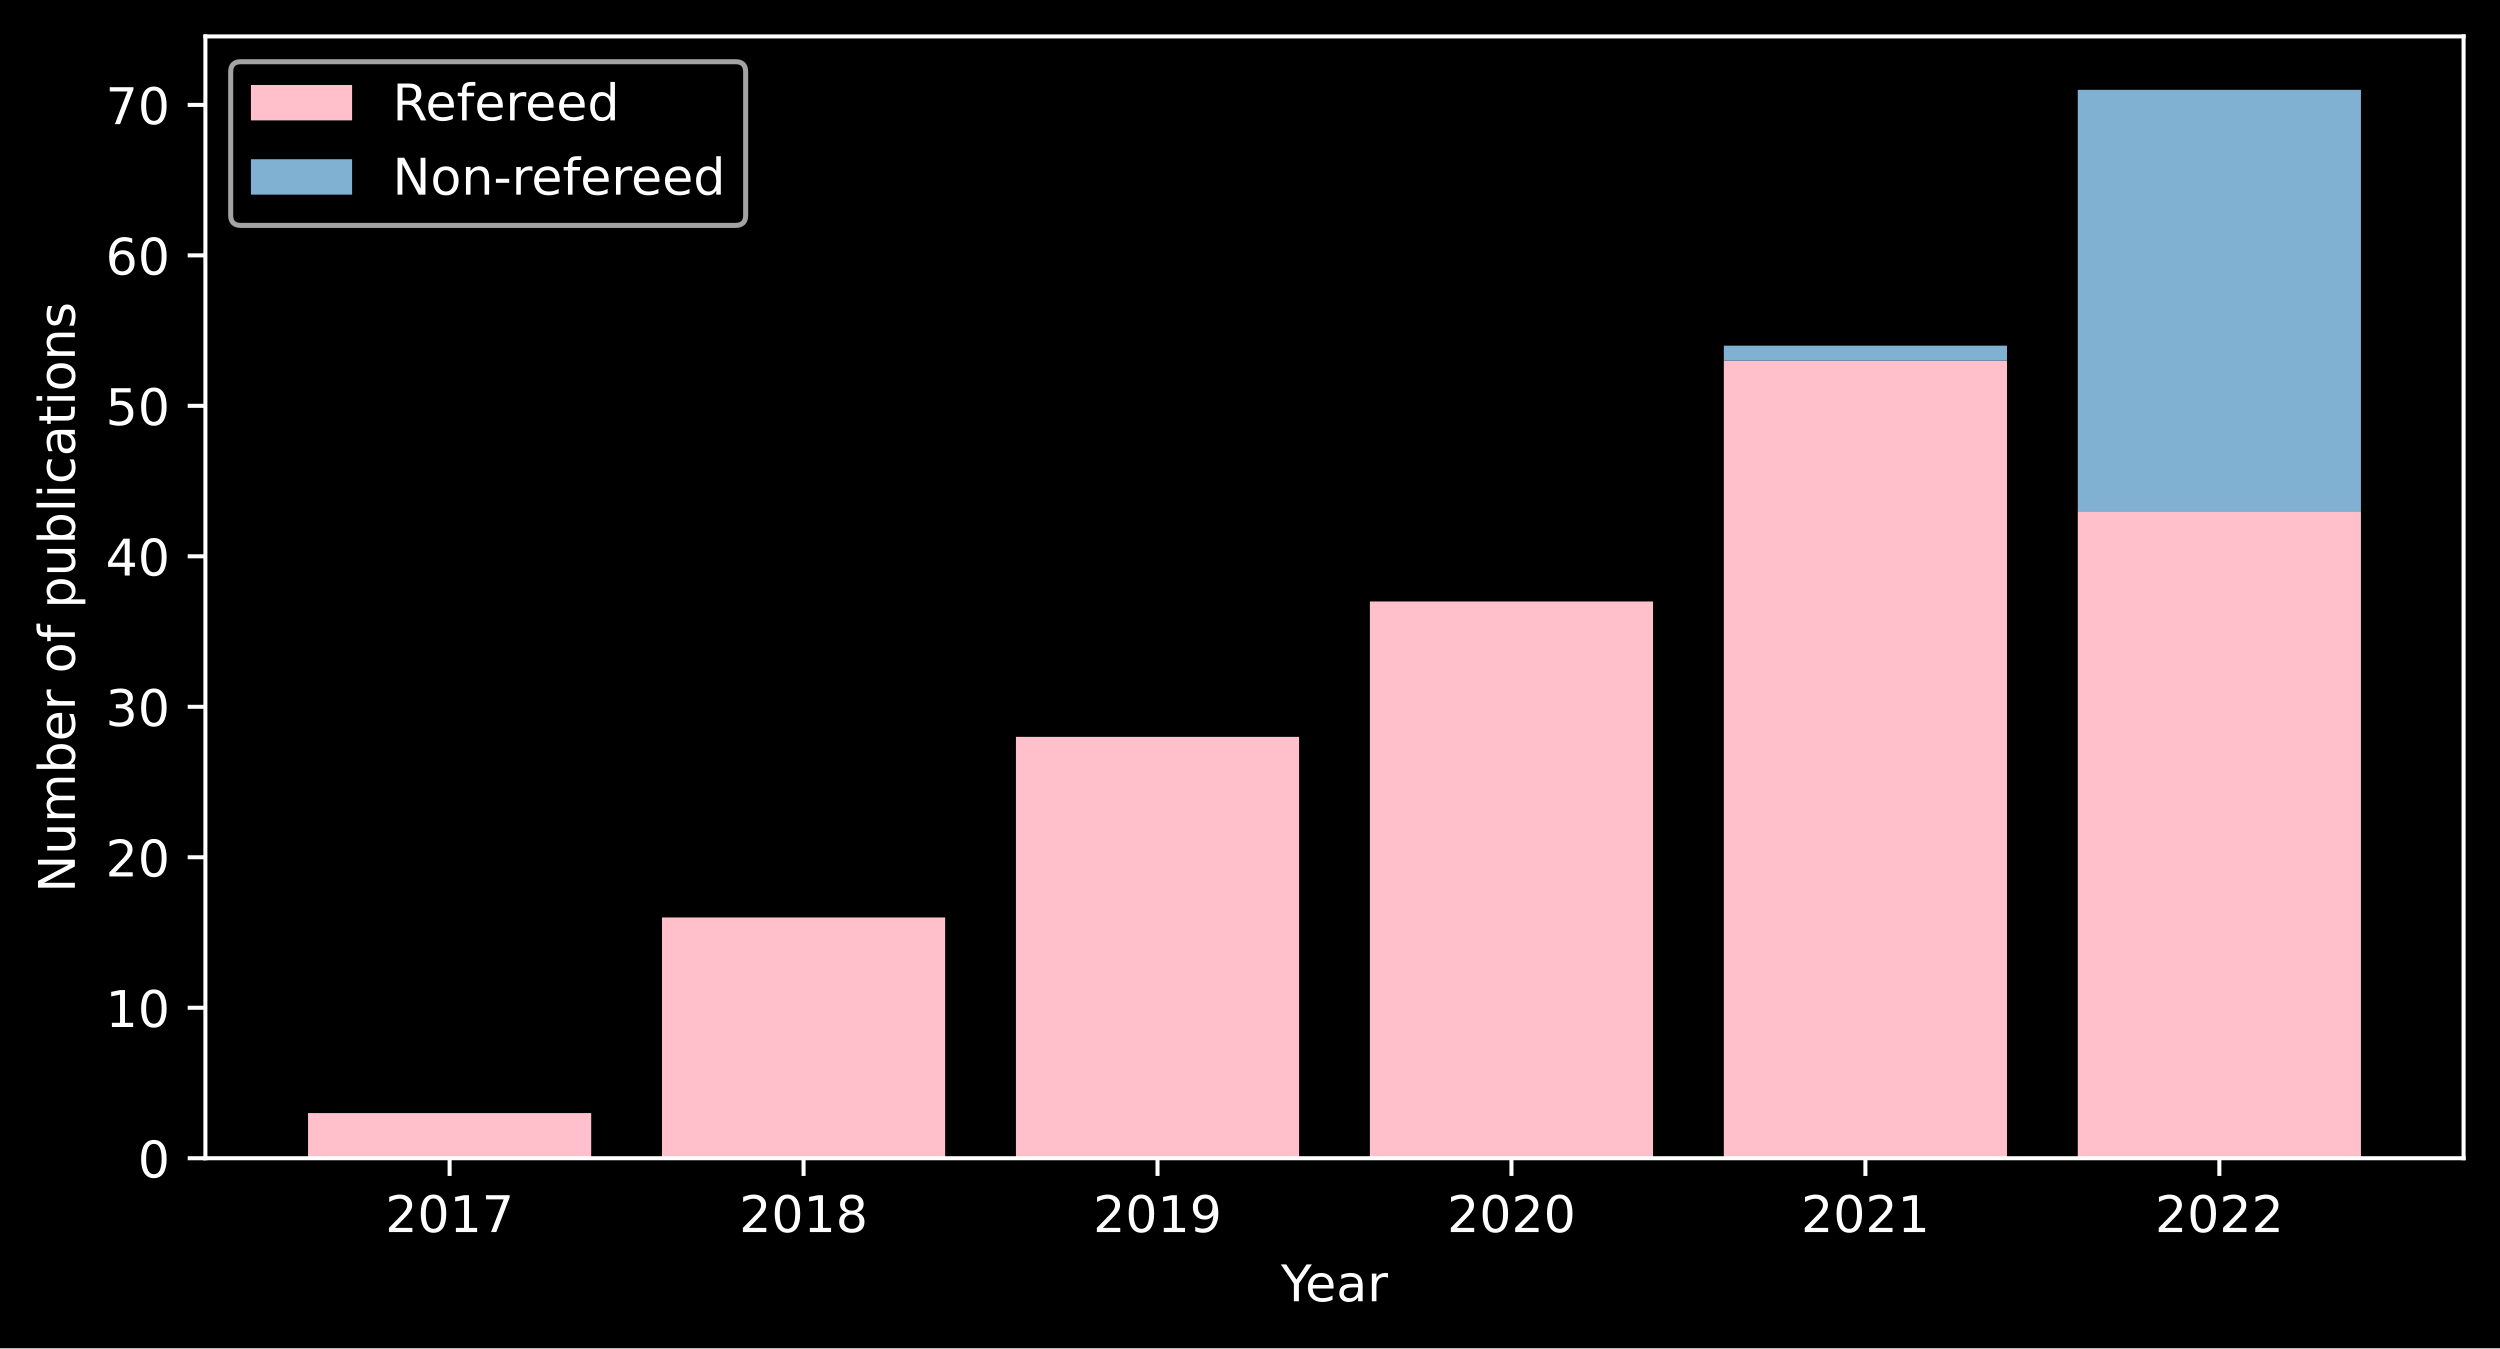
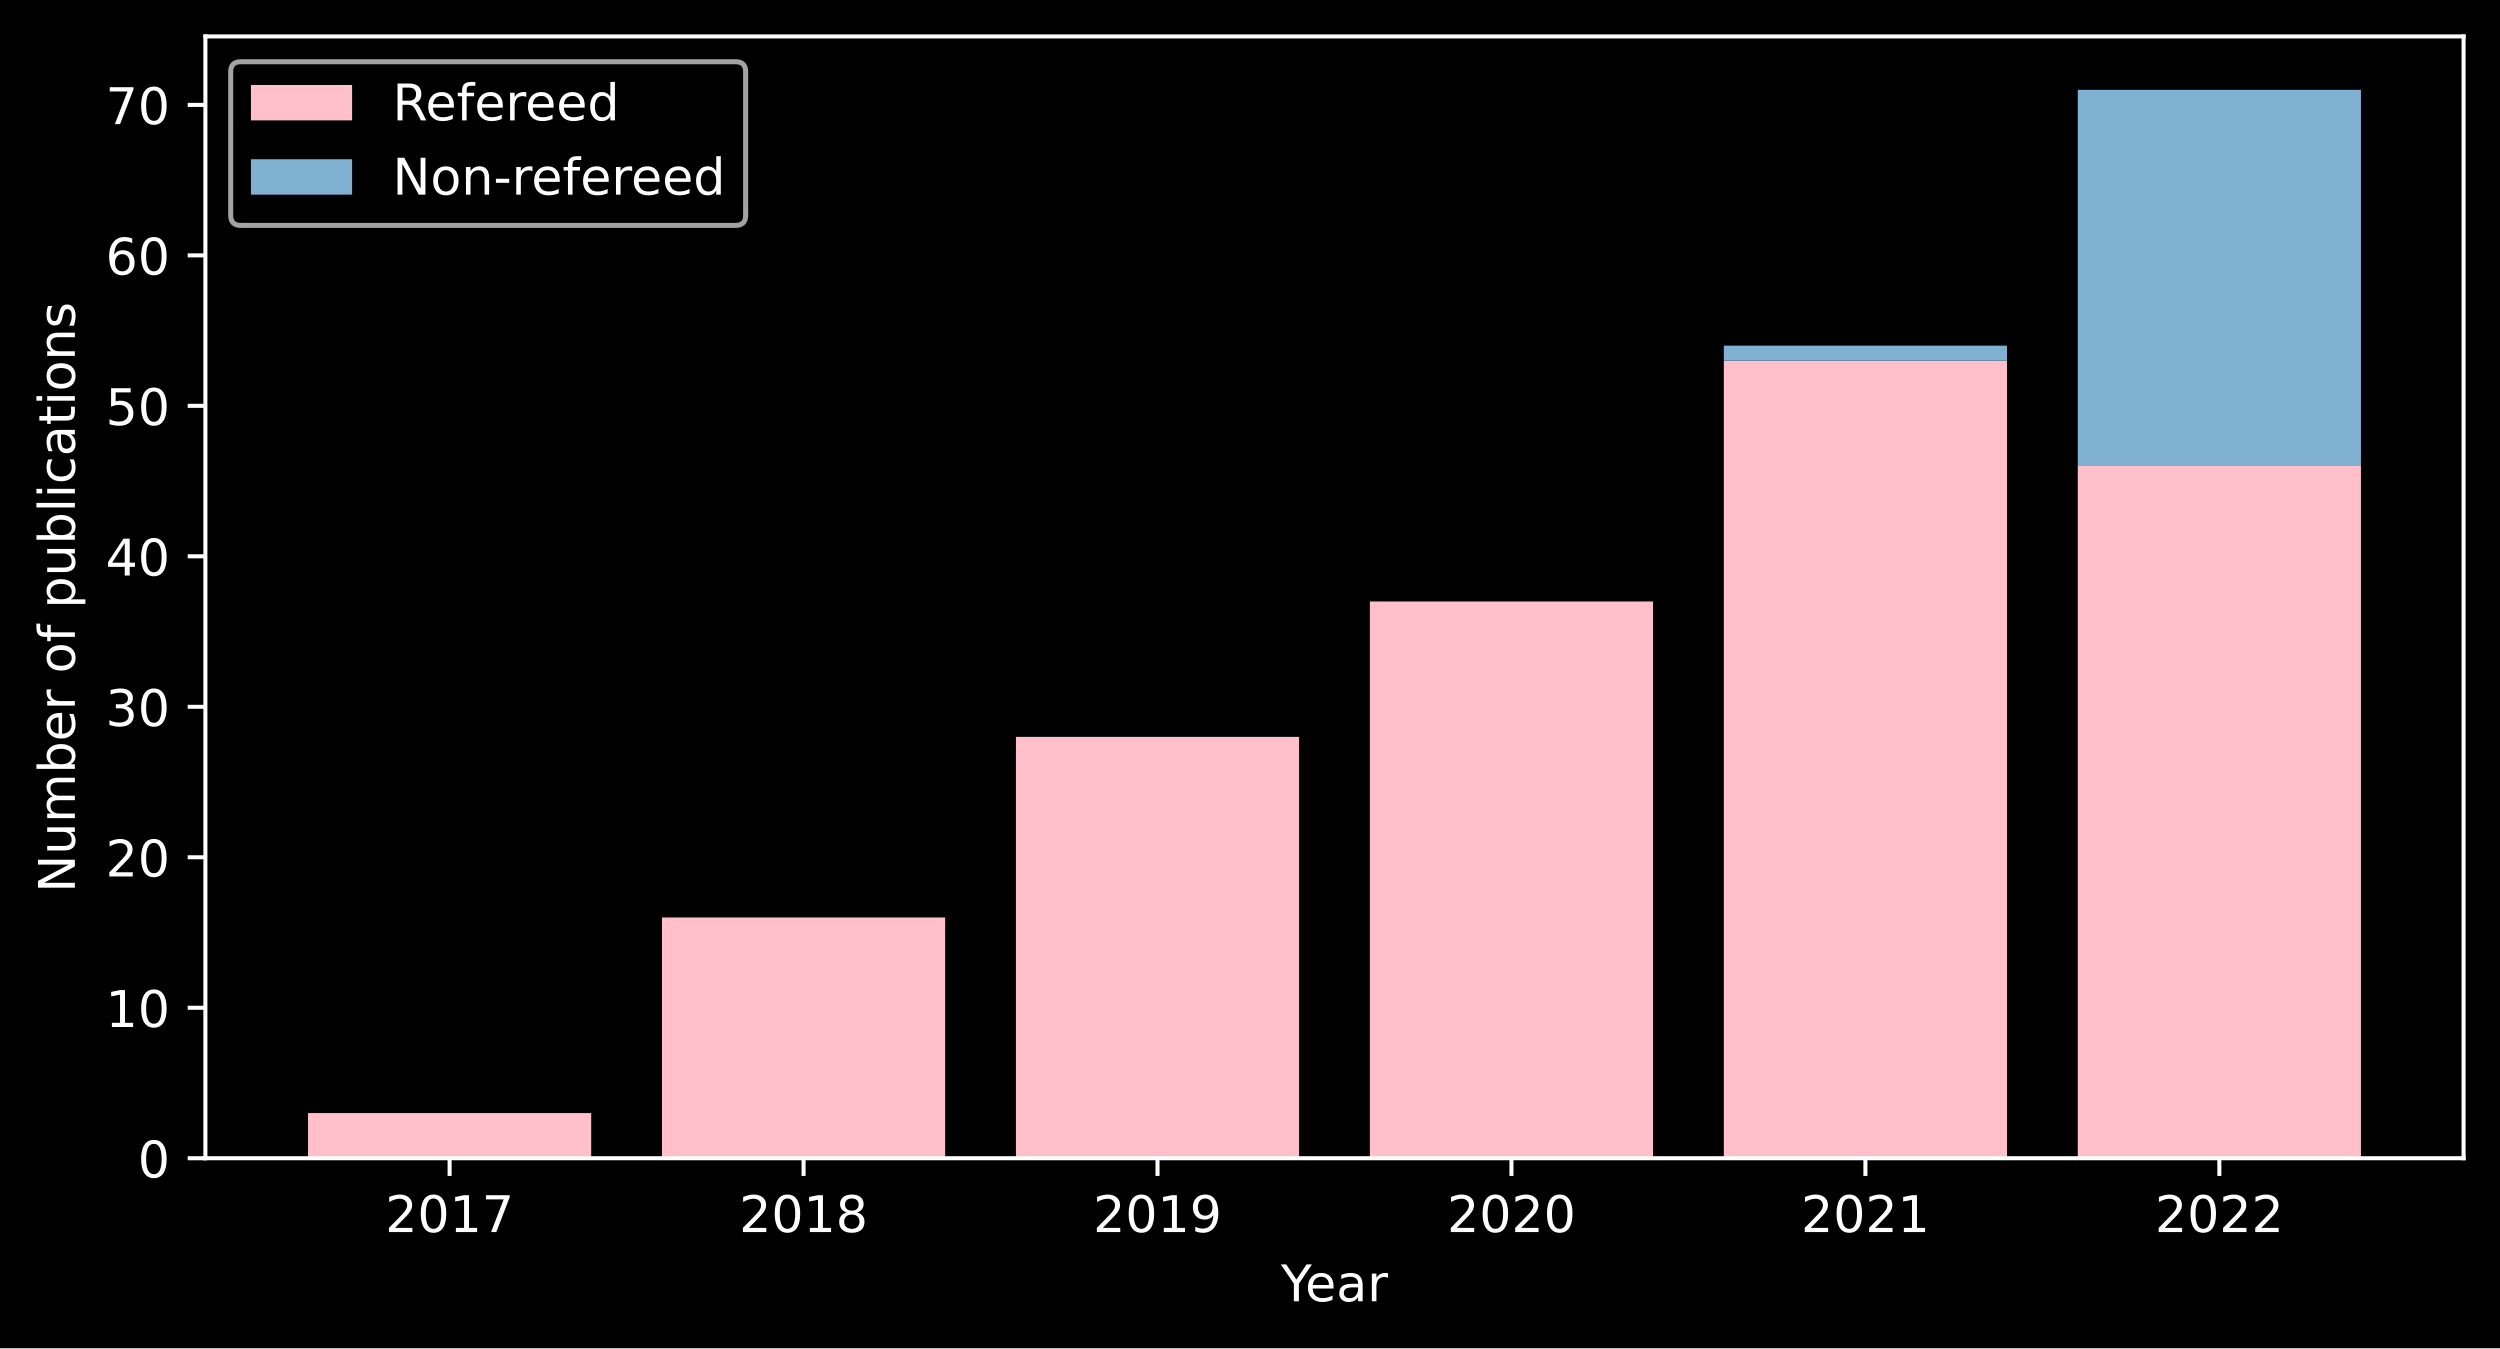
<svg xmlns="http://www.w3.org/2000/svg" xmlns:xlink="http://www.w3.org/1999/xlink" width="494.203pt" height="266.516pt" viewBox="0 0 494.203 266.516" version="1.1">
  <defs>
    <style type="text/css">*{stroke-linejoin: round; stroke-linecap: butt}</style>
  </defs>
  <g id="figure_1">
    <g id="patch_1">
      <path d="M 0 266.516  L 494.203 266.516  L 494.203 0  L 0 0  z " />
    </g>
    <g id="axes_1">
      <g id="patch_2">
        <path d="M 40.603 228.96  L 487.003 228.96  L 487.003 7.2  L 40.603 7.2  z " />
      </g>
      <g id="patch_3">
-         <path d="M 410.737 228.96  L 466.712 228.96  L 466.712 101.05  L 410.737 101.05  z " clip-path="url(#p2034c2d373)" style="fill: #ffc0cb" />
+         <path d="M 410.737 228.96  L 466.712 228.96  L 466.712 92.126  L 410.737 92.126  z " clip-path="url(#pf16010cfd4)" style="fill: #ffc0cb" />
      </g>
      <g id="patch_4">
-         <path d="M 340.769 228.96  L 396.744 228.96  L 396.744 71.304  L 340.769 71.304  z " clip-path="url(#p2034c2d373)" style="fill: #ffc0cb" />
+         <path d="M 340.769 228.96  L 396.744 228.96  L 396.744 71.304  L 340.769 71.304  z " clip-path="url(#pf16010cfd4)" style="fill: #ffc0cb" />
      </g>
      <g id="patch_5">
-         <path d="M 270.8 228.96  L 326.775 228.96  L 326.775 118.898  L 270.8 118.898  z " clip-path="url(#p2034c2d373)" style="fill: #ffc0cb" />
+         <path d="M 270.8 228.96  L 326.775 228.96  L 326.775 118.898  L 270.8 118.898  z " clip-path="url(#pf16010cfd4)" style="fill: #ffc0cb" />
      </g>
      <g id="patch_6">
-         <path d="M 200.831 228.96  L 256.806 228.96  L 256.806 145.67  L 200.831 145.67  z " clip-path="url(#p2034c2d373)" style="fill: #ffc0cb" />
+         <path d="M 200.831 228.96  L 256.806 228.96  L 256.806 145.67  L 200.831 145.67  z " clip-path="url(#pf16010cfd4)" style="fill: #ffc0cb" />
      </g>
      <g id="patch_7">
-         <path d="M 130.863 228.96  L 186.838 228.96  L 186.838 181.366  L 130.863 181.366  z " clip-path="url(#p2034c2d373)" style="fill: #ffc0cb" />
+         <path d="M 130.863 228.96  L 186.838 228.96  L 186.838 181.366  L 130.863 181.366  z " clip-path="url(#pf16010cfd4)" style="fill: #ffc0cb" />
      </g>
      <g id="patch_8">
-         <path d="M 60.894 228.96  L 116.869 228.96  L 116.869 220.036  L 60.894 220.036  z " clip-path="url(#p2034c2d373)" style="fill: #ffc0cb" />
+         <path d="M 60.894 228.96  L 116.869 228.96  L 116.869 220.036  L 60.894 220.036  z " clip-path="url(#pf16010cfd4)" style="fill: #ffc0cb" />
      </g>
      <g id="patch_9">
-         <path d="M 410.737 101.05  L 466.712 101.05  L 466.712 17.76  L 410.737 17.76  z " clip-path="url(#p2034c2d373)" style="fill: #81b1d2" />
+         <path d="M 410.737 92.126  L 466.712 92.126  L 466.712 17.76  L 410.737 17.76  z " clip-path="url(#pf16010cfd4)" style="fill: #81b1d2" />
      </g>
      <g id="patch_10">
-         <path d="M 340.769 71.304  L 396.744 71.304  L 396.744 68.329  L 340.769 68.329  z " clip-path="url(#p2034c2d373)" style="fill: #81b1d2" />
+         <path d="M 340.769 71.304  L 396.744 71.304  L 396.744 68.329  L 340.769 68.329  z " clip-path="url(#pf16010cfd4)" style="fill: #81b1d2" />
      </g>
      <g id="patch_11">
-         <path d="M 270.8 118.898  L 326.775 118.898  L 326.775 118.898  L 270.8 118.898  z " clip-path="url(#p2034c2d373)" style="fill: #81b1d2" />
+         <path d="M 270.8 118.898  L 326.775 118.898  L 326.775 118.898  L 270.8 118.898  z " clip-path="url(#pf16010cfd4)" style="fill: #81b1d2" />
      </g>
      <g id="patch_12">
-         <path d="M 200.831 145.67  L 256.806 145.67  L 256.806 145.67  L 200.831 145.67  z " clip-path="url(#p2034c2d373)" style="fill: #81b1d2" />
+         <path d="M 200.831 145.67  L 256.806 145.67  L 256.806 145.67  L 200.831 145.67  z " clip-path="url(#pf16010cfd4)" style="fill: #81b1d2" />
      </g>
      <g id="patch_13">
-         <path d="M 130.863 181.366  L 186.838 181.366  L 186.838 181.366  L 130.863 181.366  z " clip-path="url(#p2034c2d373)" style="fill: #81b1d2" />
+         <path d="M 130.863 181.366  L 186.838 181.366  L 186.838 181.366  L 130.863 181.366  z " clip-path="url(#pf16010cfd4)" style="fill: #81b1d2" />
      </g>
      <g id="patch_14">
-         <path d="M 60.894 220.036  L 116.869 220.036  L 116.869 220.036  L 60.894 220.036  z " clip-path="url(#p2034c2d373)" style="fill: #81b1d2" />
+         <path d="M 60.894 220.036  L 116.869 220.036  L 116.869 220.036  L 60.894 220.036  z " clip-path="url(#pf16010cfd4)" style="fill: #81b1d2" />
      </g>
      <g id="matplotlib.axis_1">
        <g id="xtick_1">
          <g id="line2d_1">
            <defs>
-               <path id="mbd1de25745" d="M 0 0  L 0 3.5  " style="stroke: #ffffff; stroke-width: 0.8" />
-             </defs>
-             <g>
-               <use xlink:href="#mbd1de25745" x="438.725" y="228.96" style="fill: #ffffff; stroke: #ffffff; stroke-width: 0.8" />
+               <path id="m89a487ed0f" d="M 0 0  L 0 3.5  " style="stroke: #ffffff; stroke-width: 0.8" />
+             </defs>
+             <g>
+               <use xlink:href="#m89a487ed0f" x="438.725" y="228.96" style="fill: #ffffff; stroke: #ffffff; stroke-width: 0.8" />
            </g>
          </g>
          <g id="text_1">
            <g style="fill: #ffffff" transform="translate(425.9998 243.5584)scale(0.1 -0.1)">
              <defs>
                <path id="DejaVuSans-32" d="M 1228 531  L 3431 531  L 3431 0  L 469 0  L 469 531  Q 828 903 1448 1529  Q 2069 2156 2228 2338  Q 2531 2678 2651 2914  Q 2772 3150 2772 3378  Q 2772 3750 2511 3984  Q 2250 4219 1831 4219  Q 1534 4219 1204 4116  Q 875 4013 500 3803  L 500 4441  Q 881 4594 1212 4672  Q 1544 4750 1819 4750  Q 2544 4750 2975 4387  Q 3406 4025 3406 3419  Q 3406 3131 3298 2873  Q 3191 2616 2906 2266  Q 2828 2175 2409 1742  Q 1991 1309 1228 531  z " transform="scale(0.015625)" />
                <path id="DejaVuSans-30" d="M 2034 4250  Q 1547 4250 1301 3770  Q 1056 3291 1056 2328  Q 1056 1369 1301 889  Q 1547 409 2034 409  Q 2525 409 2770 889  Q 3016 1369 3016 2328  Q 3016 3291 2770 3770  Q 2525 4250 2034 4250  z M 2034 4750  Q 2819 4750 3233 4129  Q 3647 3509 3647 2328  Q 3647 1150 3233 529  Q 2819 -91 2034 -91  Q 1250 -91 836 529  Q 422 1150 422 2328  Q 422 3509 836 4129  Q 1250 4750 2034 4750  z " transform="scale(0.015625)" />
              </defs>
              <use xlink:href="#DejaVuSans-32" />
              <use xlink:href="#DejaVuSans-30" x="63.623" />
              <use xlink:href="#DejaVuSans-32" x="127.246" />
              <use xlink:href="#DejaVuSans-32" x="190.869" />
            </g>
          </g>
        </g>
        <g id="xtick_2">
          <g id="line2d_2">
            <g>
-               <use xlink:href="#mbd1de25745" x="368.756" y="228.96" style="fill: #ffffff; stroke: #ffffff; stroke-width: 0.8" />
+               <use xlink:href="#m89a487ed0f" x="368.756" y="228.96" style="fill: #ffffff; stroke: #ffffff; stroke-width: 0.8" />
            </g>
          </g>
          <g id="text_2">
            <g style="fill: #ffffff" transform="translate(356.0311 243.5584)scale(0.1 -0.1)">
              <defs>
                <path id="DejaVuSans-31" d="M 794 531  L 1825 531  L 1825 4091  L 703 3866  L 703 4441  L 1819 4666  L 2450 4666  L 2450 531  L 3481 531  L 3481 0  L 794 0  L 794 531  z " transform="scale(0.015625)" />
              </defs>
              <use xlink:href="#DejaVuSans-32" />
              <use xlink:href="#DejaVuSans-30" x="63.623" />
              <use xlink:href="#DejaVuSans-32" x="127.246" />
              <use xlink:href="#DejaVuSans-31" x="190.869" />
            </g>
          </g>
        </g>
        <g id="xtick_3">
          <g id="line2d_3">
            <g>
-               <use xlink:href="#mbd1de25745" x="298.787" y="228.96" style="fill: #ffffff; stroke: #ffffff; stroke-width: 0.8" />
+               <use xlink:href="#m89a487ed0f" x="298.787" y="228.96" style="fill: #ffffff; stroke: #ffffff; stroke-width: 0.8" />
            </g>
          </g>
          <g id="text_3">
            <g style="fill: #ffffff" transform="translate(286.0625 243.5584)scale(0.1 -0.1)">
              <use xlink:href="#DejaVuSans-32" />
              <use xlink:href="#DejaVuSans-30" x="63.623" />
              <use xlink:href="#DejaVuSans-32" x="127.246" />
              <use xlink:href="#DejaVuSans-30" x="190.869" />
            </g>
          </g>
        </g>
        <g id="xtick_4">
          <g id="line2d_4">
            <g>
-               <use xlink:href="#mbd1de25745" x="228.819" y="228.96" style="fill: #ffffff; stroke: #ffffff; stroke-width: 0.8" />
+               <use xlink:href="#m89a487ed0f" x="228.819" y="228.96" style="fill: #ffffff; stroke: #ffffff; stroke-width: 0.8" />
            </g>
          </g>
          <g id="text_4">
            <g style="fill: #ffffff" transform="translate(216.0938 243.5584)scale(0.1 -0.1)">
              <defs>
                <path id="DejaVuSans-39" d="M 703 97  L 703 672  Q 941 559 1184 500  Q 1428 441 1663 441  Q 2288 441 2617 861  Q 2947 1281 2994 2138  Q 2813 1869 2534 1725  Q 2256 1581 1919 1581  Q 1219 1581 811 2004  Q 403 2428 403 3163  Q 403 3881 828 4315  Q 1253 4750 1959 4750  Q 2769 4750 3195 4129  Q 3622 3509 3622 2328  Q 3622 1225 3098 567  Q 2575 -91 1691 -91  Q 1453 -91 1209 -44  Q 966 3 703 97  z M 1959 2075  Q 2384 2075 2632 2365  Q 2881 2656 2881 3163  Q 2881 3666 2632 3958  Q 2384 4250 1959 4250  Q 1534 4250 1286 3958  Q 1038 3666 1038 3163  Q 1038 2656 1286 2365  Q 1534 2075 1959 2075  z " transform="scale(0.015625)" />
              </defs>
              <use xlink:href="#DejaVuSans-32" />
              <use xlink:href="#DejaVuSans-30" x="63.623" />
              <use xlink:href="#DejaVuSans-31" x="127.246" />
              <use xlink:href="#DejaVuSans-39" x="190.869" />
            </g>
          </g>
        </g>
        <g id="xtick_5">
          <g id="line2d_5">
            <g>
-               <use xlink:href="#mbd1de25745" x="158.85" y="228.96" style="fill: #ffffff; stroke: #ffffff; stroke-width: 0.8" />
+               <use xlink:href="#m89a487ed0f" x="158.85" y="228.96" style="fill: #ffffff; stroke: #ffffff; stroke-width: 0.8" />
            </g>
          </g>
          <g id="text_5">
            <g style="fill: #ffffff" transform="translate(146.1251 243.5584)scale(0.1 -0.1)">
              <defs>
                <path id="DejaVuSans-38" d="M 2034 2216  Q 1584 2216 1326 1975  Q 1069 1734 1069 1313  Q 1069 891 1326 650  Q 1584 409 2034 409  Q 2484 409 2743 651  Q 3003 894 3003 1313  Q 3003 1734 2745 1975  Q 2488 2216 2034 2216  z M 1403 2484  Q 997 2584 770 2862  Q 544 3141 544 3541  Q 544 4100 942 4425  Q 1341 4750 2034 4750  Q 2731 4750 3128 4425  Q 3525 4100 3525 3541  Q 3525 3141 3298 2862  Q 3072 2584 2669 2484  Q 3125 2378 3379 2068  Q 3634 1759 3634 1313  Q 3634 634 3220 271  Q 2806 -91 2034 -91  Q 1263 -91 848 271  Q 434 634 434 1313  Q 434 1759 690 2068  Q 947 2378 1403 2484  z M 1172 3481  Q 1172 3119 1398 2916  Q 1625 2713 2034 2713  Q 2441 2713 2670 2916  Q 2900 3119 2900 3481  Q 2900 3844 2670 4047  Q 2441 4250 2034 4250  Q 1625 4250 1398 4047  Q 1172 3844 1172 3481  z " transform="scale(0.015625)" />
              </defs>
              <use xlink:href="#DejaVuSans-32" />
              <use xlink:href="#DejaVuSans-30" x="63.623" />
              <use xlink:href="#DejaVuSans-31" x="127.246" />
              <use xlink:href="#DejaVuSans-38" x="190.869" />
            </g>
          </g>
        </g>
        <g id="xtick_6">
          <g id="line2d_6">
            <g>
-               <use xlink:href="#mbd1de25745" x="88.881" y="228.96" style="fill: #ffffff; stroke: #ffffff; stroke-width: 0.8" />
+               <use xlink:href="#m89a487ed0f" x="88.881" y="228.96" style="fill: #ffffff; stroke: #ffffff; stroke-width: 0.8" />
            </g>
          </g>
          <g id="text_6">
            <g style="fill: #ffffff" transform="translate(76.1565 243.5584)scale(0.1 -0.1)">
              <defs>
                <path id="DejaVuSans-37" d="M 525 4666  L 3525 4666  L 3525 4397  L 1831 0  L 1172 0  L 2766 4134  L 525 4134  L 525 4666  z " transform="scale(0.015625)" />
              </defs>
              <use xlink:href="#DejaVuSans-32" />
              <use xlink:href="#DejaVuSans-30" x="63.623" />
              <use xlink:href="#DejaVuSans-31" x="127.246" />
              <use xlink:href="#DejaVuSans-37" x="190.869" />
            </g>
          </g>
        </g>
        <g id="text_7">
          <g style="fill: #ffffff" transform="translate(253.2156 257.2366)scale(0.1 -0.1)">
            <defs>
              <path id="DejaVuSans-59" d="M -13 4666  L 666 4666  L 1959 2747  L 3244 4666  L 3922 4666  L 2272 2222  L 2272 0  L 1638 0  L 1638 2222  L -13 4666  z " transform="scale(0.015625)" />
              <path id="DejaVuSans-65" d="M 3597 1894  L 3597 1613  L 953 1613  Q 991 1019 1311 708  Q 1631 397 2203 397  Q 2534 397 2845 478  Q 3156 559 3463 722  L 3463 178  Q 3153 47 2828 -22  Q 2503 -91 2169 -91  Q 1331 -91 842 396  Q 353 884 353 1716  Q 353 2575 817 3079  Q 1281 3584 2069 3584  Q 2775 3584 3186 3129  Q 3597 2675 3597 1894  z M 3022 2063  Q 3016 2534 2758 2815  Q 2500 3097 2075 3097  Q 1594 3097 1305 2825  Q 1016 2553 972 2059  L 3022 2063  z " transform="scale(0.015625)" />
              <path id="DejaVuSans-61" d="M 2194 1759  Q 1497 1759 1228 1600  Q 959 1441 959 1056  Q 959 750 1161 570  Q 1363 391 1709 391  Q 2188 391 2477 730  Q 2766 1069 2766 1631  L 2766 1759  L 2194 1759  z M 3341 1997  L 3341 0  L 2766 0  L 2766 531  Q 2569 213 2275 61  Q 1981 -91 1556 -91  Q 1019 -91 701 211  Q 384 513 384 1019  Q 384 1609 779 1909  Q 1175 2209 1959 2209  L 2766 2209  L 2766 2266  Q 2766 2663 2505 2880  Q 2244 3097 1772 3097  Q 1472 3097 1187 3025  Q 903 2953 641 2809  L 641 3341  Q 956 3463 1253 3523  Q 1550 3584 1831 3584  Q 2591 3584 2966 3190  Q 3341 2797 3341 1997  z " transform="scale(0.015625)" />
              <path id="DejaVuSans-72" d="M 2631 2963  Q 2534 3019 2420 3045  Q 2306 3072 2169 3072  Q 1681 3072 1420 2755  Q 1159 2438 1159 1844  L 1159 0  L 581 0  L 581 3500  L 1159 3500  L 1159 2956  Q 1341 3275 1631 3429  Q 1922 3584 2338 3584  Q 2397 3584 2469 3576  Q 2541 3569 2628 3553  L 2631 2963  z " transform="scale(0.015625)" />
            </defs>
            <use xlink:href="#DejaVuSans-59" />
            <use xlink:href="#DejaVuSans-65" x="47.834" />
            <use xlink:href="#DejaVuSans-61" x="109.357" />
            <use xlink:href="#DejaVuSans-72" x="170.637" />
          </g>
        </g>
      </g>
      <g id="matplotlib.axis_2">
        <g id="ytick_1">
          <g id="line2d_7">
            <defs>
-               <path id="m1e59a7f696" d="M 0 0  L -3.5 0  " style="stroke: #ffffff; stroke-width: 0.8" />
-             </defs>
-             <g>
-               <use xlink:href="#m1e59a7f696" x="40.603" y="228.96" style="fill: #ffffff; stroke: #ffffff; stroke-width: 0.8" />
+               <path id="m09c61738f5" d="M 0 0  L -3.5 0  " style="stroke: #ffffff; stroke-width: 0.8" />
+             </defs>
+             <g>
+               <use xlink:href="#m09c61738f5" x="40.603" y="228.96" style="fill: #ffffff; stroke: #ffffff; stroke-width: 0.8" />
            </g>
          </g>
          <g id="text_8">
            <g style="fill: #ffffff" transform="translate(27.24063 232.7592)scale(0.1 -0.1)">
              <use xlink:href="#DejaVuSans-30" />
            </g>
          </g>
        </g>
        <g id="ytick_2">
          <g id="line2d_8">
            <g>
-               <use xlink:href="#m1e59a7f696" x="40.603" y="199.214" style="fill: #ffffff; stroke: #ffffff; stroke-width: 0.8" />
+               <use xlink:href="#m09c61738f5" x="40.603" y="199.214" style="fill: #ffffff; stroke: #ffffff; stroke-width: 0.8" />
            </g>
          </g>
          <g id="text_9">
            <g style="fill: #ffffff" transform="translate(20.87813 203.0127)scale(0.1 -0.1)">
              <use xlink:href="#DejaVuSans-31" />
              <use xlink:href="#DejaVuSans-30" x="63.623" />
            </g>
          </g>
        </g>
        <g id="ytick_3">
          <g id="line2d_9">
            <g>
-               <use xlink:href="#m1e59a7f696" x="40.603" y="169.467" style="fill: #ffffff; stroke: #ffffff; stroke-width: 0.8" />
+               <use xlink:href="#m09c61738f5" x="40.603" y="169.467" style="fill: #ffffff; stroke: #ffffff; stroke-width: 0.8" />
            </g>
          </g>
          <g id="text_10">
            <g style="fill: #ffffff" transform="translate(20.87813 173.2663)scale(0.1 -0.1)">
              <use xlink:href="#DejaVuSans-32" />
              <use xlink:href="#DejaVuSans-30" x="63.623" />
            </g>
          </g>
        </g>
        <g id="ytick_4">
          <g id="line2d_10">
            <g>
-               <use xlink:href="#m1e59a7f696" x="40.603" y="139.721" style="fill: #ffffff; stroke: #ffffff; stroke-width: 0.8" />
+               <use xlink:href="#m09c61738f5" x="40.603" y="139.721" style="fill: #ffffff; stroke: #ffffff; stroke-width: 0.8" />
            </g>
          </g>
          <g id="text_11">
            <g style="fill: #ffffff" transform="translate(20.87813 143.5198)scale(0.1 -0.1)">
              <defs>
                <path id="DejaVuSans-33" d="M 2597 2516  Q 3050 2419 3304 2112  Q 3559 1806 3559 1356  Q 3559 666 3084 287  Q 2609 -91 1734 -91  Q 1441 -91 1130 -33  Q 819 25 488 141  L 488 750  Q 750 597 1062 519  Q 1375 441 1716 441  Q 2309 441 2620 675  Q 2931 909 2931 1356  Q 2931 1769 2642 2001  Q 2353 2234 1838 2234  L 1294 2234  L 1294 2753  L 1863 2753  Q 2328 2753 2575 2939  Q 2822 3125 2822 3475  Q 2822 3834 2567 4026  Q 2313 4219 1838 4219  Q 1578 4219 1281 4162  Q 984 4106 628 3988  L 628 4550  Q 988 4650 1302 4700  Q 1616 4750 1894 4750  Q 2613 4750 3031 4423  Q 3450 4097 3450 3541  Q 3450 3153 3228 2886  Q 3006 2619 2597 2516  z " transform="scale(0.015625)" />
              </defs>
              <use xlink:href="#DejaVuSans-33" />
              <use xlink:href="#DejaVuSans-30" x="63.623" />
            </g>
          </g>
        </g>
        <g id="ytick_5">
          <g id="line2d_11">
            <g>
-               <use xlink:href="#m1e59a7f696" x="40.603" y="109.974" style="fill: #ffffff; stroke: #ffffff; stroke-width: 0.8" />
+               <use xlink:href="#m09c61738f5" x="40.603" y="109.974" style="fill: #ffffff; stroke: #ffffff; stroke-width: 0.8" />
            </g>
          </g>
          <g id="text_12">
            <g style="fill: #ffffff" transform="translate(20.87813 113.7733)scale(0.1 -0.1)">
              <defs>
                <path id="DejaVuSans-34" d="M 2419 4116  L 825 1625  L 2419 1625  L 2419 4116  z M 2253 4666  L 3047 4666  L 3047 1625  L 3713 1625  L 3713 1100  L 3047 1100  L 3047 0  L 2419 0  L 2419 1100  L 313 1100  L 313 1709  L 2253 4666  z " transform="scale(0.015625)" />
              </defs>
              <use xlink:href="#DejaVuSans-34" />
              <use xlink:href="#DejaVuSans-30" x="63.623" />
            </g>
          </g>
        </g>
        <g id="ytick_6">
          <g id="line2d_12">
            <g>
-               <use xlink:href="#m1e59a7f696" x="40.603" y="80.228" style="fill: #ffffff; stroke: #ffffff; stroke-width: 0.8" />
+               <use xlink:href="#m09c61738f5" x="40.603" y="80.228" style="fill: #ffffff; stroke: #ffffff; stroke-width: 0.8" />
            </g>
          </g>
          <g id="text_13">
            <g style="fill: #ffffff" transform="translate(20.87813 84.02682)scale(0.1 -0.1)">
              <defs>
                <path id="DejaVuSans-35" d="M 691 4666  L 3169 4666  L 3169 4134  L 1269 4134  L 1269 2991  Q 1406 3038 1543 3061  Q 1681 3084 1819 3084  Q 2600 3084 3056 2656  Q 3513 2228 3513 1497  Q 3513 744 3044 326  Q 2575 -91 1722 -91  Q 1428 -91 1123 -41  Q 819 9 494 109  L 494 744  Q 775 591 1075 516  Q 1375 441 1709 441  Q 2250 441 2565 725  Q 2881 1009 2881 1497  Q 2881 1984 2565 2268  Q 2250 2553 1709 2553  Q 1456 2553 1204 2497  Q 953 2441 691 2322  L 691 4666  z " transform="scale(0.015625)" />
              </defs>
              <use xlink:href="#DejaVuSans-35" />
              <use xlink:href="#DejaVuSans-30" x="63.623" />
            </g>
          </g>
        </g>
        <g id="ytick_7">
          <g id="line2d_13">
            <g>
-               <use xlink:href="#m1e59a7f696" x="40.603" y="50.481" style="fill: #ffffff; stroke: #ffffff; stroke-width: 0.8" />
+               <use xlink:href="#m09c61738f5" x="40.603" y="50.481" style="fill: #ffffff; stroke: #ffffff; stroke-width: 0.8" />
            </g>
          </g>
          <g id="text_14">
            <g style="fill: #ffffff" transform="translate(20.87813 54.28035)scale(0.1 -0.1)">
              <defs>
                <path id="DejaVuSans-36" d="M 2113 2584  Q 1688 2584 1439 2293  Q 1191 2003 1191 1497  Q 1191 994 1439 701  Q 1688 409 2113 409  Q 2538 409 2786 701  Q 3034 994 3034 1497  Q 3034 2003 2786 2293  Q 2538 2584 2113 2584  z M 3366 4563  L 3366 3988  Q 3128 4100 2886 4159  Q 2644 4219 2406 4219  Q 1781 4219 1451 3797  Q 1122 3375 1075 2522  Q 1259 2794 1537 2939  Q 1816 3084 2150 3084  Q 2853 3084 3261 2657  Q 3669 2231 3669 1497  Q 3669 778 3244 343  Q 2819 -91 2113 -91  Q 1303 -91 875 529  Q 447 1150 447 2328  Q 447 3434 972 4092  Q 1497 4750 2381 4750  Q 2619 4750 2861 4703  Q 3103 4656 3366 4563  z " transform="scale(0.015625)" />
              </defs>
              <use xlink:href="#DejaVuSans-36" />
              <use xlink:href="#DejaVuSans-30" x="63.623" />
            </g>
          </g>
        </g>
        <g id="ytick_8">
          <g id="line2d_14">
            <g>
-               <use xlink:href="#m1e59a7f696" x="40.603" y="20.735" style="fill: #ffffff; stroke: #ffffff; stroke-width: 0.8" />
+               <use xlink:href="#m09c61738f5" x="40.603" y="20.735" style="fill: #ffffff; stroke: #ffffff; stroke-width: 0.8" />
            </g>
          </g>
          <g id="text_15">
            <g style="fill: #ffffff" transform="translate(20.87813 24.53387)scale(0.1 -0.1)">
              <use xlink:href="#DejaVuSans-37" />
              <use xlink:href="#DejaVuSans-30" x="63.623" />
            </g>
          </g>
        </g>
        <g id="text_16">
          <g style="fill: #ffffff" transform="translate(14.79844 176.4542)rotate(-90)scale(0.1 -0.1)">
            <defs>
              <path id="DejaVuSans-4e" d="M 628 4666  L 1478 4666  L 3547 763  L 3547 4666  L 4159 4666  L 4159 0  L 3309 0  L 1241 3903  L 1241 0  L 628 0  L 628 4666  z " transform="scale(0.015625)" />
              <path id="DejaVuSans-75" d="M 544 1381  L 544 3500  L 1119 3500  L 1119 1403  Q 1119 906 1312 657  Q 1506 409 1894 409  Q 2359 409 2629 706  Q 2900 1003 2900 1516  L 2900 3500  L 3475 3500  L 3475 0  L 2900 0  L 2900 538  Q 2691 219 2414 64  Q 2138 -91 1772 -91  Q 1169 -91 856 284  Q 544 659 544 1381  z M 1991 3584  L 1991 3584  z " transform="scale(0.015625)" />
              <path id="DejaVuSans-6d" d="M 3328 2828  Q 3544 3216 3844 3400  Q 4144 3584 4550 3584  Q 5097 3584 5394 3201  Q 5691 2819 5691 2113  L 5691 0  L 5113 0  L 5113 2094  Q 5113 2597 4934 2840  Q 4756 3084 4391 3084  Q 3944 3084 3684 2787  Q 3425 2491 3425 1978  L 3425 0  L 2847 0  L 2847 2094  Q 2847 2600 2669 2842  Q 2491 3084 2119 3084  Q 1678 3084 1418 2786  Q 1159 2488 1159 1978  L 1159 0  L 581 0  L 581 3500  L 1159 3500  L 1159 2956  Q 1356 3278 1631 3431  Q 1906 3584 2284 3584  Q 2666 3584 2933 3390  Q 3200 3197 3328 2828  z " transform="scale(0.015625)" />
              <path id="DejaVuSans-62" d="M 3116 1747  Q 3116 2381 2855 2742  Q 2594 3103 2138 3103  Q 1681 3103 1420 2742  Q 1159 2381 1159 1747  Q 1159 1113 1420 752  Q 1681 391 2138 391  Q 2594 391 2855 752  Q 3116 1113 3116 1747  z M 1159 2969  Q 1341 3281 1617 3432  Q 1894 3584 2278 3584  Q 2916 3584 3314 3078  Q 3713 2572 3713 1747  Q 3713 922 3314 415  Q 2916 -91 2278 -91  Q 1894 -91 1617 61  Q 1341 213 1159 525  L 1159 0  L 581 0  L 581 4863  L 1159 4863  L 1159 2969  z " transform="scale(0.015625)" />
              <path id="DejaVuSans-20" transform="scale(0.015625)" />
              <path id="DejaVuSans-6f" d="M 1959 3097  Q 1497 3097 1228 2736  Q 959 2375 959 1747  Q 959 1119 1226 758  Q 1494 397 1959 397  Q 2419 397 2687 759  Q 2956 1122 2956 1747  Q 2956 2369 2687 2733  Q 2419 3097 1959 3097  z M 1959 3584  Q 2709 3584 3137 3096  Q 3566 2609 3566 1747  Q 3566 888 3137 398  Q 2709 -91 1959 -91  Q 1206 -91 779 398  Q 353 888 353 1747  Q 353 2609 779 3096  Q 1206 3584 1959 3584  z " transform="scale(0.015625)" />
              <path id="DejaVuSans-66" d="M 2375 4863  L 2375 4384  L 1825 4384  Q 1516 4384 1395 4259  Q 1275 4134 1275 3809  L 1275 3500  L 2222 3500  L 2222 3053  L 1275 3053  L 1275 0  L 697 0  L 697 3053  L 147 3053  L 147 3500  L 697 3500  L 697 3744  Q 697 4328 969 4595  Q 1241 4863 1831 4863  L 2375 4863  z " transform="scale(0.015625)" />
              <path id="DejaVuSans-70" d="M 1159 525  L 1159 -1331  L 581 -1331  L 581 3500  L 1159 3500  L 1159 2969  Q 1341 3281 1617 3432  Q 1894 3584 2278 3584  Q 2916 3584 3314 3078  Q 3713 2572 3713 1747  Q 3713 922 3314 415  Q 2916 -91 2278 -91  Q 1894 -91 1617 61  Q 1341 213 1159 525  z M 3116 1747  Q 3116 2381 2855 2742  Q 2594 3103 2138 3103  Q 1681 3103 1420 2742  Q 1159 2381 1159 1747  Q 1159 1113 1420 752  Q 1681 391 2138 391  Q 2594 391 2855 752  Q 3116 1113 3116 1747  z " transform="scale(0.015625)" />
              <path id="DejaVuSans-6c" d="M 603 4863  L 1178 4863  L 1178 0  L 603 0  L 603 4863  z " transform="scale(0.015625)" />
              <path id="DejaVuSans-69" d="M 603 3500  L 1178 3500  L 1178 0  L 603 0  L 603 3500  z M 603 4863  L 1178 4863  L 1178 4134  L 603 4134  L 603 4863  z " transform="scale(0.015625)" />
              <path id="DejaVuSans-63" d="M 3122 3366  L 3122 2828  Q 2878 2963 2633 3030  Q 2388 3097 2138 3097  Q 1578 3097 1268 2742  Q 959 2388 959 1747  Q 959 1106 1268 751  Q 1578 397 2138 397  Q 2388 397 2633 464  Q 2878 531 3122 666  L 3122 134  Q 2881 22 2623 -34  Q 2366 -91 2075 -91  Q 1284 -91 818 406  Q 353 903 353 1747  Q 353 2603 823 3093  Q 1294 3584 2113 3584  Q 2378 3584 2631 3529  Q 2884 3475 3122 3366  z " transform="scale(0.015625)" />
              <path id="DejaVuSans-74" d="M 1172 4494  L 1172 3500  L 2356 3500  L 2356 3053  L 1172 3053  L 1172 1153  Q 1172 725 1289 603  Q 1406 481 1766 481  L 2356 481  L 2356 0  L 1766 0  Q 1100 0 847 248  Q 594 497 594 1153  L 594 3053  L 172 3053  L 172 3500  L 594 3500  L 594 4494  L 1172 4494  z " transform="scale(0.015625)" />
              <path id="DejaVuSans-6e" d="M 3513 2113  L 3513 0  L 2938 0  L 2938 2094  Q 2938 2591 2744 2837  Q 2550 3084 2163 3084  Q 1697 3084 1428 2787  Q 1159 2491 1159 1978  L 1159 0  L 581 0  L 581 3500  L 1159 3500  L 1159 2956  Q 1366 3272 1645 3428  Q 1925 3584 2291 3584  Q 2894 3584 3203 3211  Q 3513 2838 3513 2113  z " transform="scale(0.015625)" />
              <path id="DejaVuSans-73" d="M 2834 3397  L 2834 2853  Q 2591 2978 2328 3040  Q 2066 3103 1784 3103  Q 1356 3103 1142 2972  Q 928 2841 928 2578  Q 928 2378 1081 2264  Q 1234 2150 1697 2047  L 1894 2003  Q 2506 1872 2764 1633  Q 3022 1394 3022 966  Q 3022 478 2636 193  Q 2250 -91 1575 -91  Q 1294 -91 989 -36  Q 684 19 347 128  L 347 722  Q 666 556 975 473  Q 1284 391 1588 391  Q 1994 391 2212 530  Q 2431 669 2431 922  Q 2431 1156 2273 1281  Q 2116 1406 1581 1522  L 1381 1569  Q 847 1681 609 1914  Q 372 2147 372 2553  Q 372 3047 722 3315  Q 1072 3584 1716 3584  Q 2034 3584 2315 3537  Q 2597 3491 2834 3397  z " transform="scale(0.015625)" />
            </defs>
            <use xlink:href="#DejaVuSans-4e" />
            <use xlink:href="#DejaVuSans-75" x="74.805" />
            <use xlink:href="#DejaVuSans-6d" x="138.184" />
            <use xlink:href="#DejaVuSans-62" x="235.596" />
            <use xlink:href="#DejaVuSans-65" x="299.072" />
            <use xlink:href="#DejaVuSans-72" x="360.596" />
            <use xlink:href="#DejaVuSans-20" x="401.709" />
            <use xlink:href="#DejaVuSans-6f" x="433.496" />
            <use xlink:href="#DejaVuSans-66" x="494.678" />
            <use xlink:href="#DejaVuSans-20" x="529.883" />
            <use xlink:href="#DejaVuSans-70" x="561.67" />
            <use xlink:href="#DejaVuSans-75" x="625.146" />
            <use xlink:href="#DejaVuSans-62" x="688.525" />
            <use xlink:href="#DejaVuSans-6c" x="752.002" />
            <use xlink:href="#DejaVuSans-69" x="779.785" />
            <use xlink:href="#DejaVuSans-63" x="807.568" />
            <use xlink:href="#DejaVuSans-61" x="862.549" />
            <use xlink:href="#DejaVuSans-74" x="923.828" />
            <use xlink:href="#DejaVuSans-69" x="963.037" />
            <use xlink:href="#DejaVuSans-6f" x="990.82" />
            <use xlink:href="#DejaVuSans-6e" x="1052.002" />
            <use xlink:href="#DejaVuSans-73" x="1115.381" />
          </g>
        </g>
      </g>
      <g id="patch_15">
        <path d="M 40.603 228.96  L 40.603 7.2  " style="fill: none; stroke: #ffffff; stroke-width: 0.8; stroke-linejoin: miter; stroke-linecap: square" />
      </g>
      <g id="patch_16">
        <path d="M 487.003 228.96  L 487.003 7.2  " style="fill: none; stroke: #ffffff; stroke-width: 0.8; stroke-linejoin: miter; stroke-linecap: square" />
      </g>
      <g id="patch_17">
        <path d="M 40.603 228.96  L 487.003 228.96  " style="fill: none; stroke: #ffffff; stroke-width: 0.8; stroke-linejoin: miter; stroke-linecap: square" />
      </g>
      <g id="patch_18">
        <path d="M 40.603 7.2  L 487.003 7.2  " style="fill: none; stroke: #ffffff; stroke-width: 0.8; stroke-linejoin: miter; stroke-linecap: square" />
      </g>
      <g id="legend_1">
        <g id="patch_19">
          <path d="M 47.603 44.556  L 145.402 44.556  Q 147.402 44.556 147.402 42.556  L 147.402 14.2  Q 147.402 12.2 145.402 12.2  L 47.603 12.2  Q 45.603 12.2 45.603 14.2  L 45.603 42.556  Q 45.603 44.556 47.603 44.556  z " style="opacity: 0.8; stroke: #cccccc; stroke-linejoin: miter" />
        </g>
        <g id="patch_20">
          <path d="M 49.603 23.798  L 69.603 23.798  L 69.603 16.798  L 49.603 16.798  z " style="fill: #ffc0cb" />
        </g>
        <g id="text_17">
          <g style="fill: #ffffff" transform="translate(77.60313 23.79844)scale(0.1 -0.1)">
            <defs>
              <path id="DejaVuSans-52" d="M 2841 2188  Q 3044 2119 3236 1894  Q 3428 1669 3622 1275  L 4263 0  L 3584 0  L 2988 1197  Q 2756 1666 2539 1819  Q 2322 1972 1947 1972  L 1259 1972  L 1259 0  L 628 0  L 628 4666  L 2053 4666  Q 2853 4666 3247 4331  Q 3641 3997 3641 3322  Q 3641 2881 3436 2590  Q 3231 2300 2841 2188  z M 1259 4147  L 1259 2491  L 2053 2491  Q 2509 2491 2742 2702  Q 2975 2913 2975 3322  Q 2975 3731 2742 3939  Q 2509 4147 2053 4147  L 1259 4147  z " transform="scale(0.015625)" />
              <path id="DejaVuSans-64" d="M 2906 2969  L 2906 4863  L 3481 4863  L 3481 0  L 2906 0  L 2906 525  Q 2725 213 2448 61  Q 2172 -91 1784 -91  Q 1150 -91 751 415  Q 353 922 353 1747  Q 353 2572 751 3078  Q 1150 3584 1784 3584  Q 2172 3584 2448 3432  Q 2725 3281 2906 2969  z M 947 1747  Q 947 1113 1208 752  Q 1469 391 1925 391  Q 2381 391 2643 752  Q 2906 1113 2906 1747  Q 2906 2381 2643 2742  Q 2381 3103 1925 3103  Q 1469 3103 1208 2742  Q 947 2381 947 1747  z " transform="scale(0.015625)" />
            </defs>
            <use xlink:href="#DejaVuSans-52" />
            <use xlink:href="#DejaVuSans-65" x="64.982" />
            <use xlink:href="#DejaVuSans-66" x="126.506" />
            <use xlink:href="#DejaVuSans-65" x="161.711" />
            <use xlink:href="#DejaVuSans-72" x="223.234" />
            <use xlink:href="#DejaVuSans-65" x="262.098" />
            <use xlink:href="#DejaVuSans-65" x="323.621" />
            <use xlink:href="#DejaVuSans-64" x="385.145" />
          </g>
        </g>
        <g id="patch_21">
          <path d="M 49.603 38.477  L 69.603 38.477  L 69.603 31.477  L 49.603 31.477  z " style="fill: #81b1d2" />
        </g>
        <g id="text_18">
          <g style="fill: #ffffff" transform="translate(77.60313 38.47656)scale(0.1 -0.1)">
            <defs>
              <path id="DejaVuSans-2d" d="M 313 2009  L 1997 2009  L 1997 1497  L 313 1497  L 313 2009  z " transform="scale(0.015625)" />
            </defs>
            <use xlink:href="#DejaVuSans-4e" />
            <use xlink:href="#DejaVuSans-6f" x="74.805" />
            <use xlink:href="#DejaVuSans-6e" x="135.986" />
            <use xlink:href="#DejaVuSans-2d" x="199.365" />
            <use xlink:href="#DejaVuSans-72" x="235.449" />
            <use xlink:href="#DejaVuSans-65" x="274.312" />
            <use xlink:href="#DejaVuSans-66" x="335.836" />
            <use xlink:href="#DejaVuSans-65" x="371.041" />
            <use xlink:href="#DejaVuSans-72" x="432.564" />
            <use xlink:href="#DejaVuSans-65" x="471.428" />
            <use xlink:href="#DejaVuSans-65" x="532.951" />
            <use xlink:href="#DejaVuSans-64" x="594.475" />
          </g>
        </g>
      </g>
    </g>
  </g>
  <defs>
-     <clipPath id="p2034c2d373">
+     <clipPath id="pf16010cfd4">
      <rect x="40.603" y="7.2" width="446.4" height="221.76" />
    </clipPath>
  </defs>
</svg>
